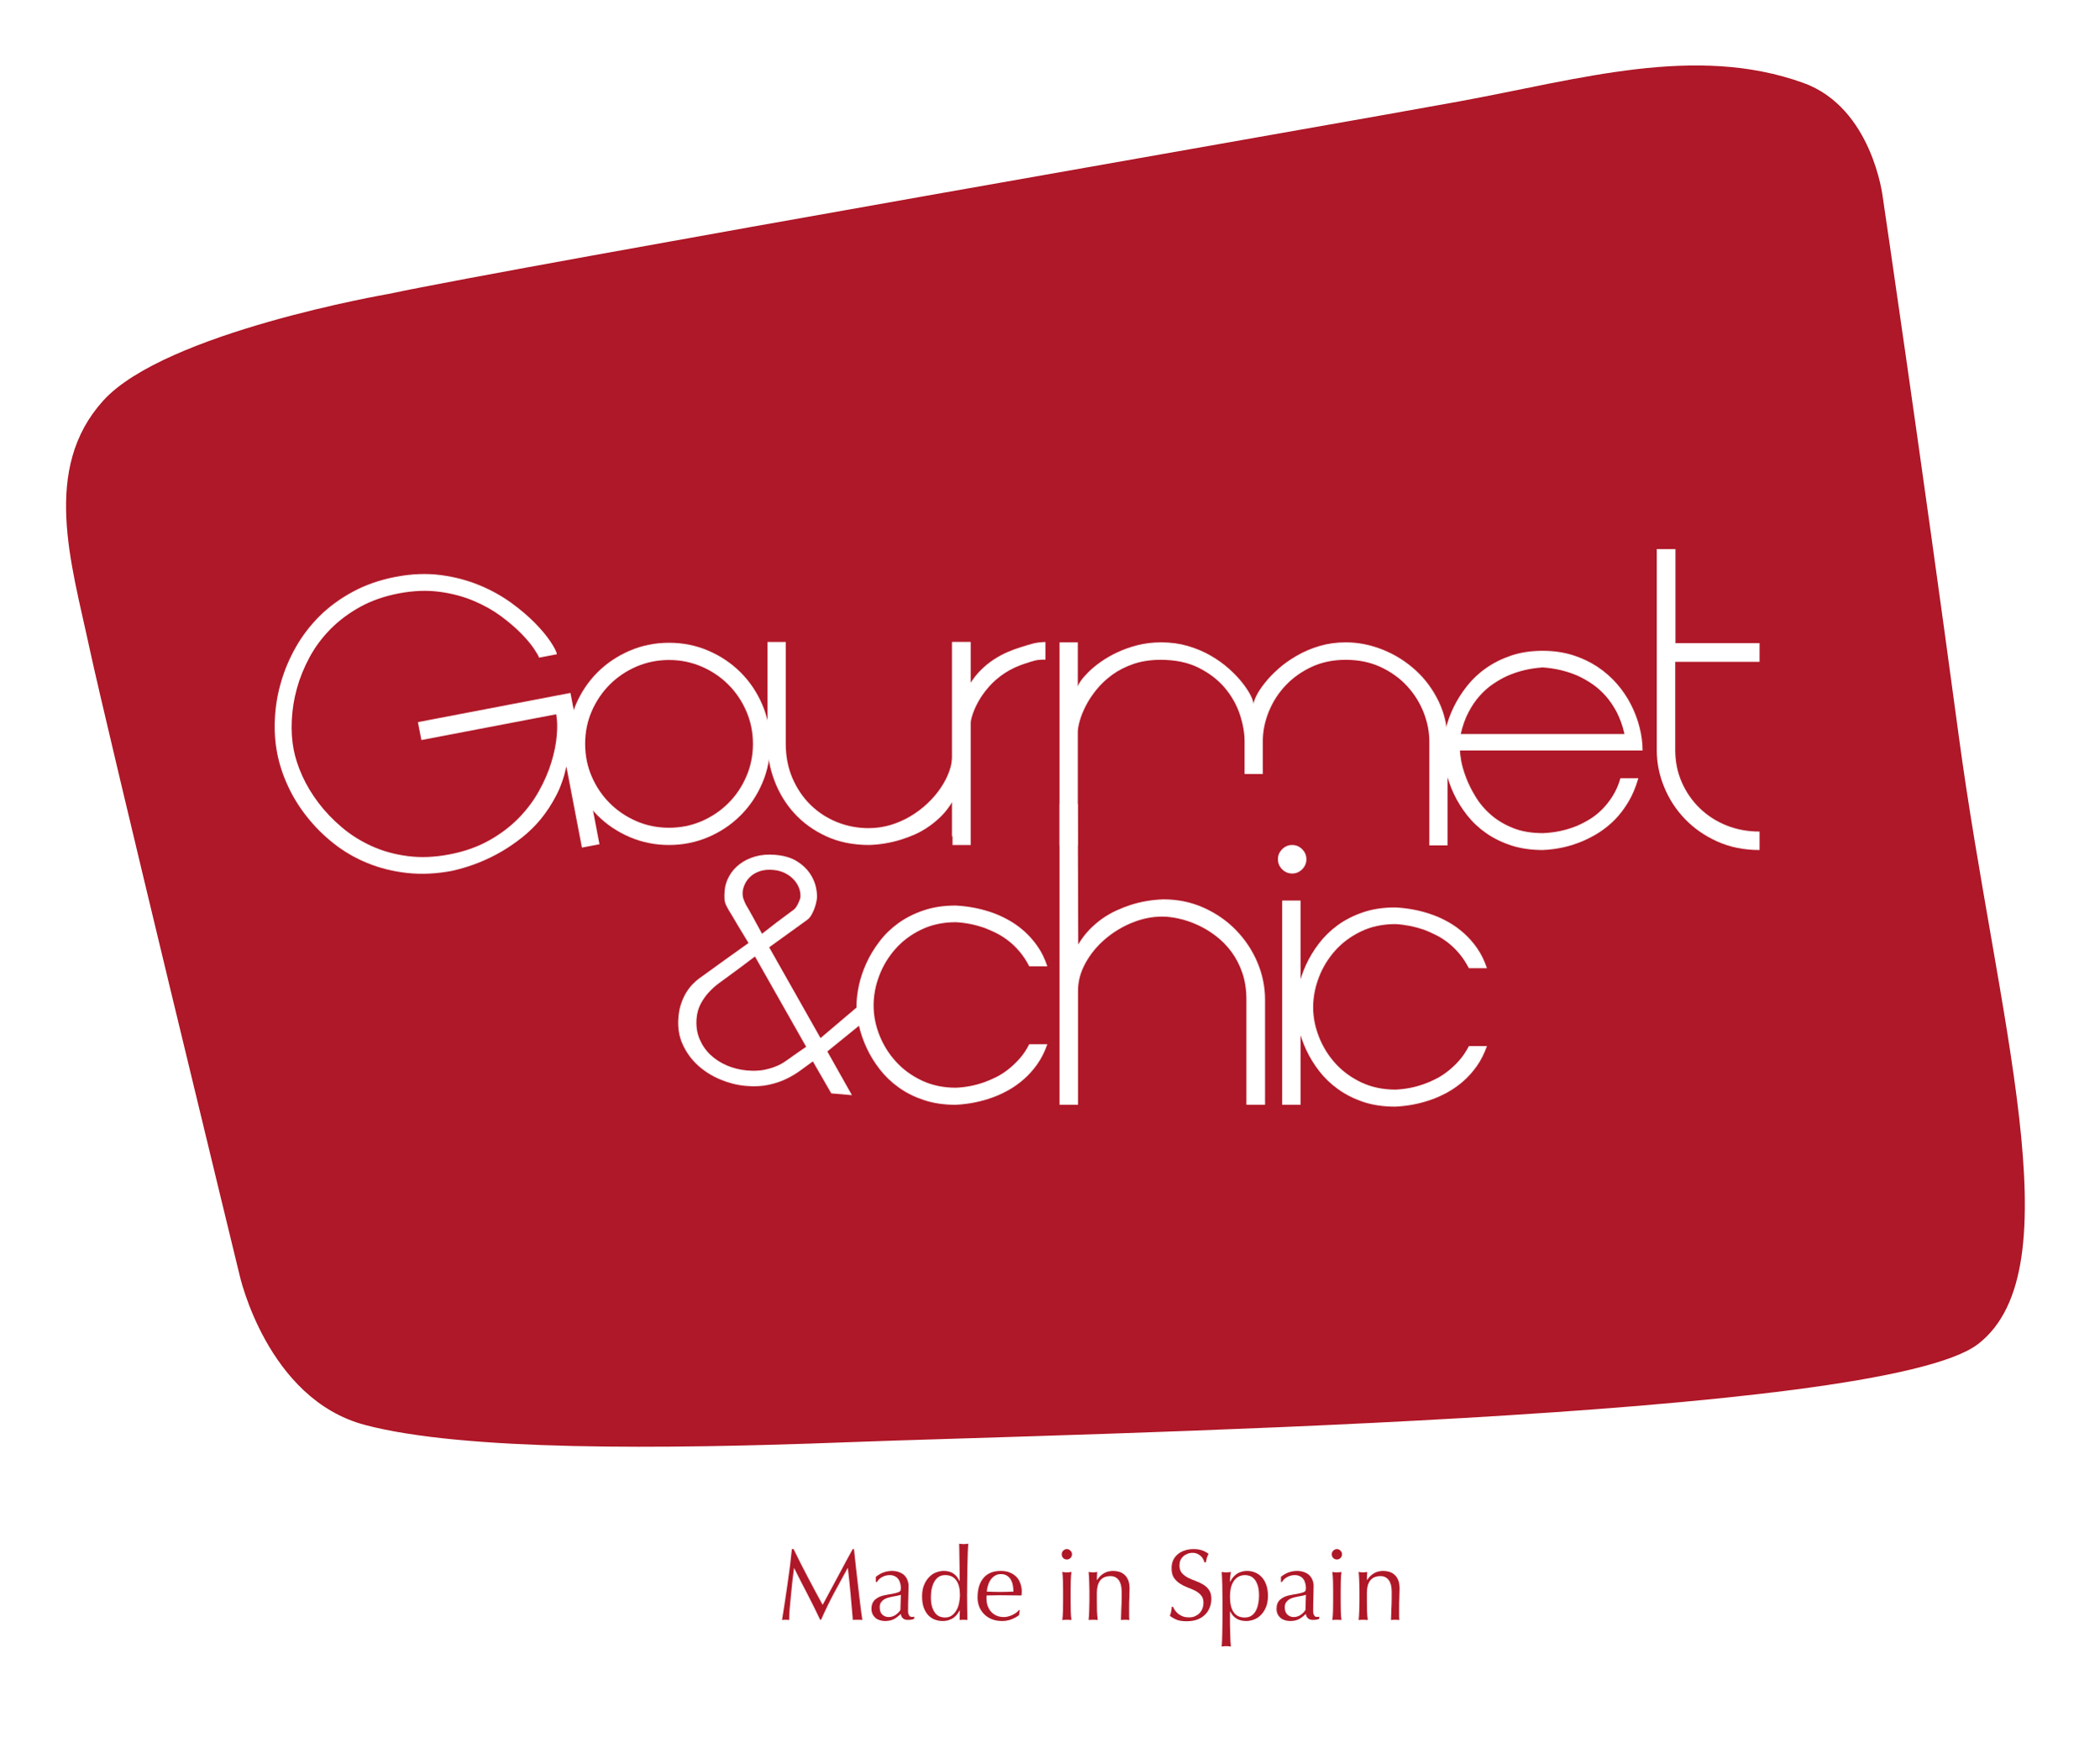
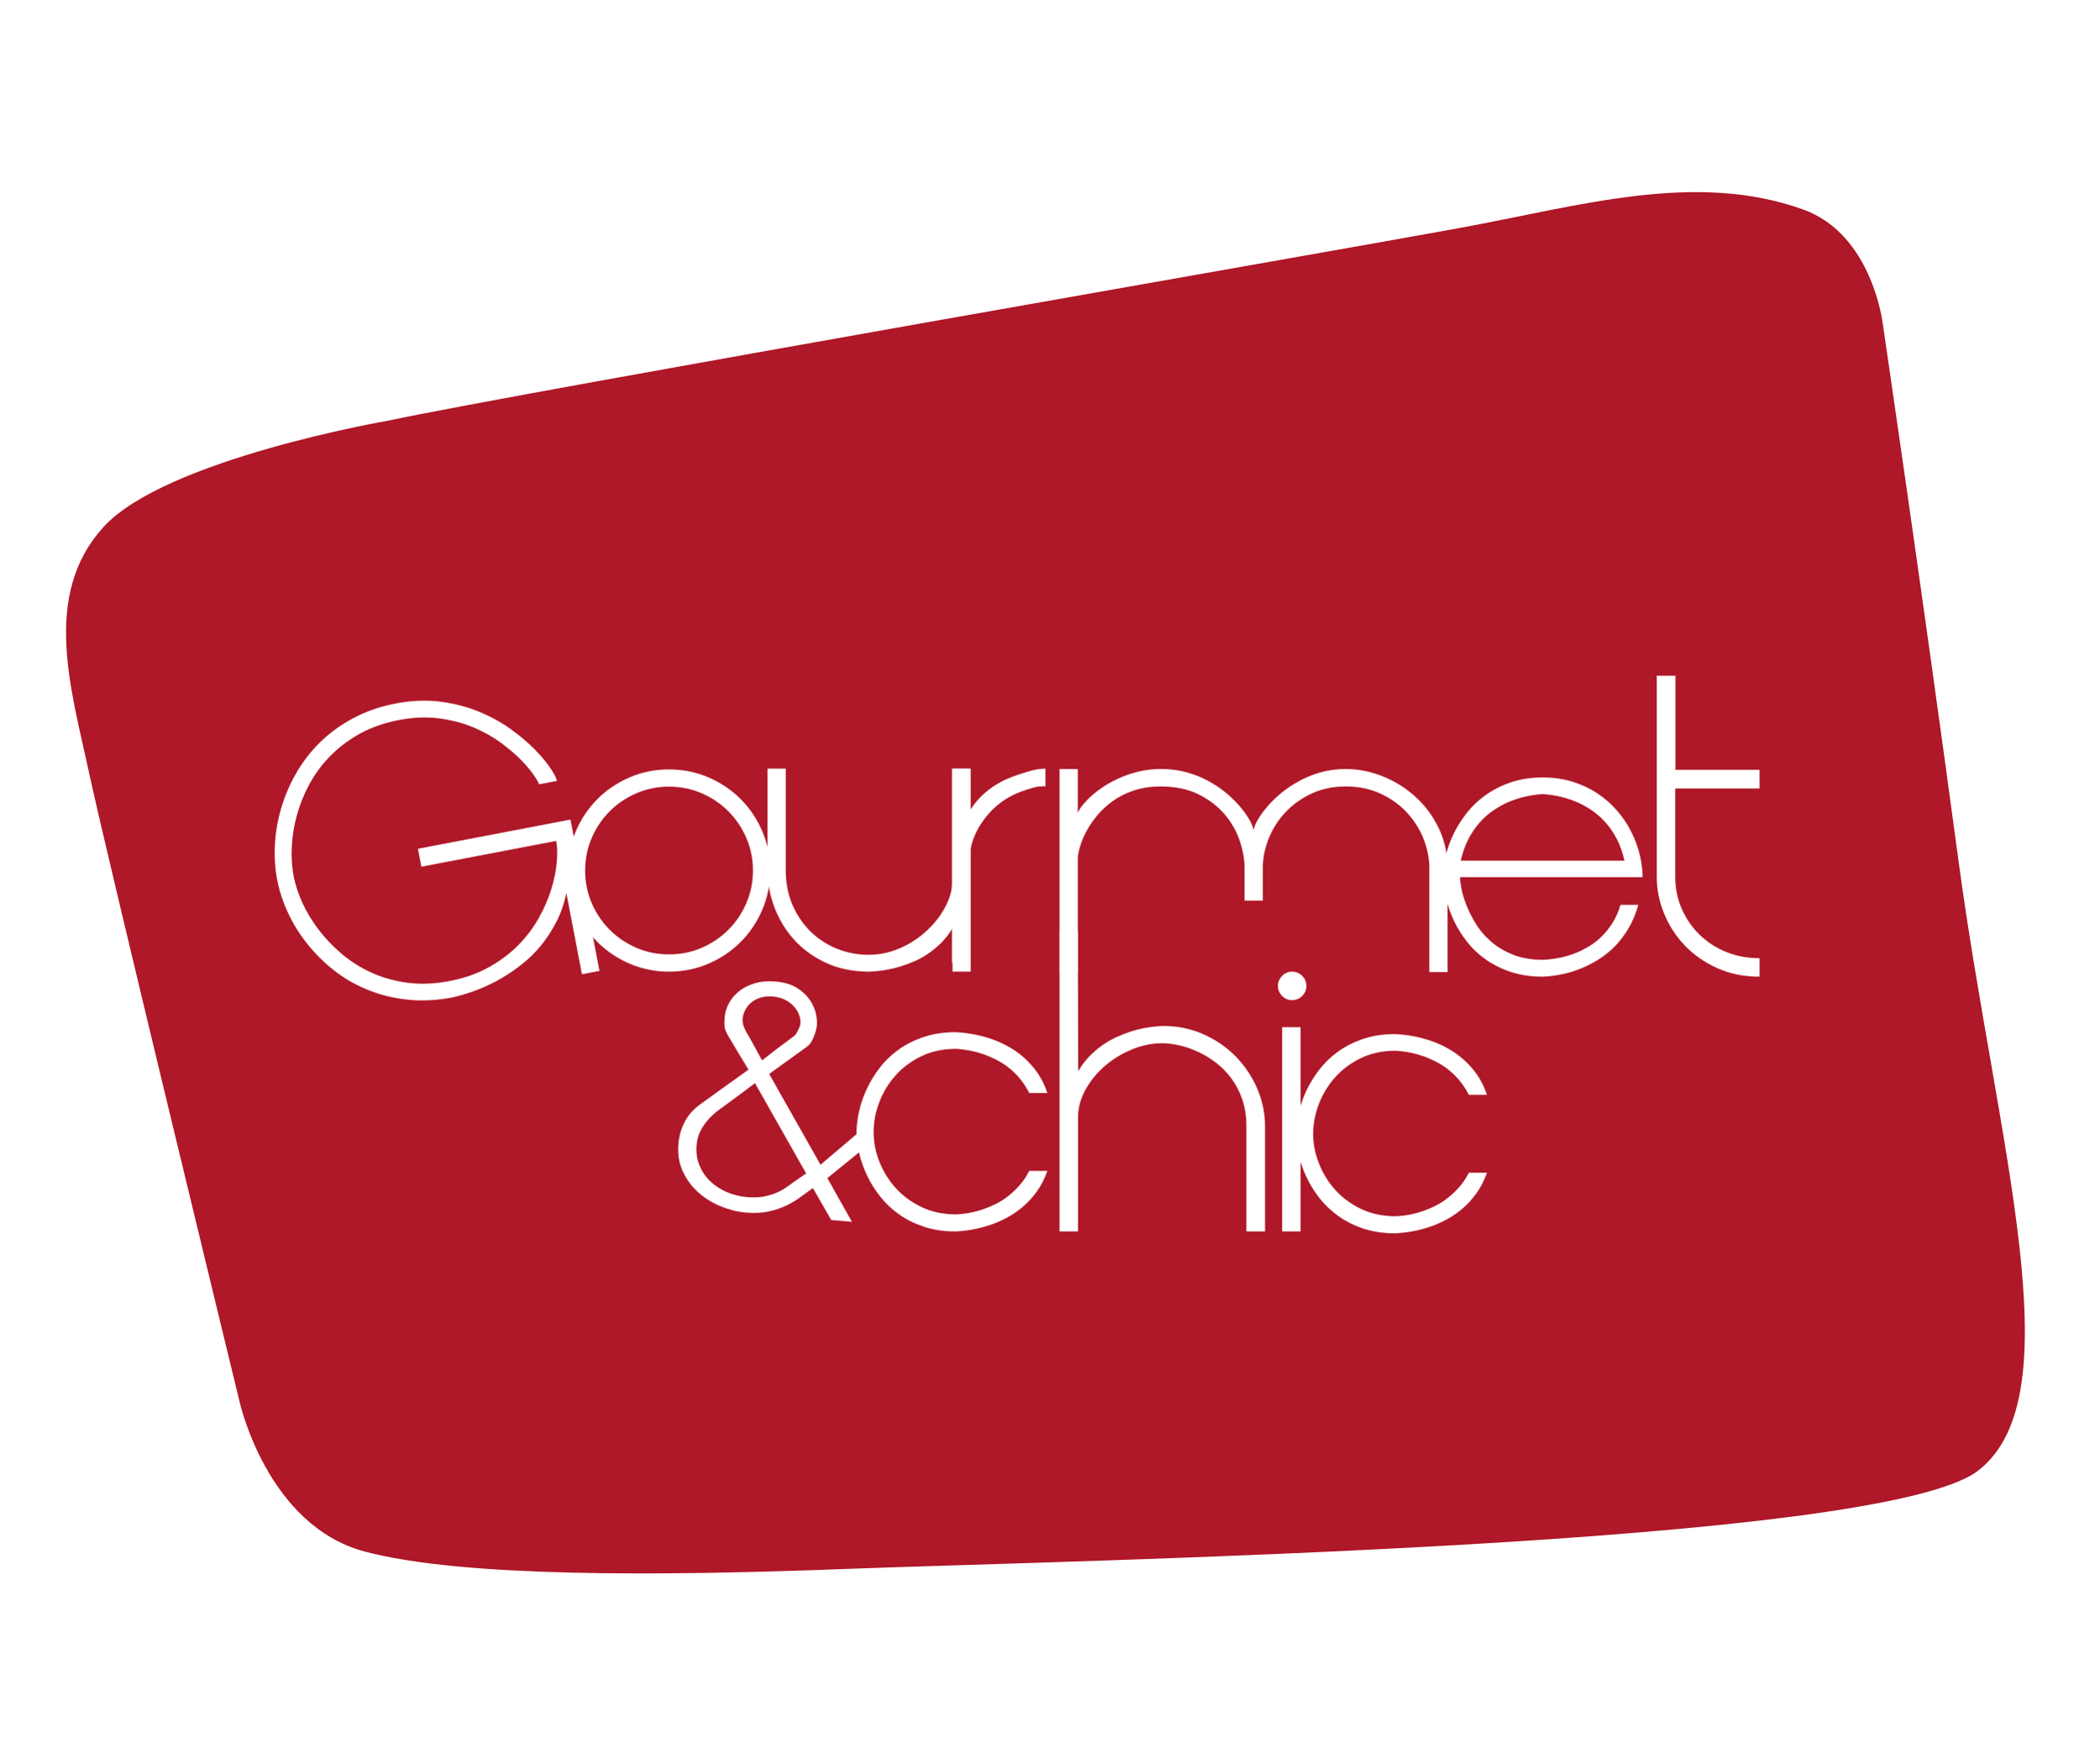
- <svg xmlns="http://www.w3.org/2000/svg" xmlns:xlink="http://www.w3.org/1999/xlink" width="290" height="240" viewBox="270 165 290 240">
-   <defs>
-     <g>
-       <g id="glyph-0-0">
-         <path d="M 2.266 -9.766 L 2.031 -9.766 C 1.957 -9.016 1.867 -8.227 1.766 -7.406 C 1.66 -6.582 1.547 -5.742 1.422 -4.891 C 1.305 -4.047 1.18 -3.203 1.047 -2.359 C 0.922 -1.523 0.797 -0.727 0.672 0.031 C 0.816 0.008 0.977 0 1.156 0 C 1.332 0 1.5 0.008 1.656 0.031 C 1.656 -0.344 1.676 -0.82 1.719 -1.406 C 1.77 -1.988 1.828 -2.609 1.891 -3.266 C 1.953 -3.922 2.02 -4.586 2.094 -5.266 C 2.176 -5.941 2.254 -6.566 2.328 -7.141 L 2.344 -7.141 C 2.957 -5.91 3.57 -4.707 4.188 -3.531 C 4.801 -2.352 5.383 -1.176 5.938 0 L 6.062 0 C 6.625 -1.27 7.211 -2.484 7.828 -3.641 C 8.453 -4.805 9.086 -5.973 9.734 -7.141 L 9.766 -7.141 C 9.91 -5.93 10.035 -4.742 10.141 -3.578 C 10.242 -2.41 10.348 -1.207 10.453 0.031 C 10.555 0.008 10.66 0 10.766 0 C 10.879 0 10.992 0 11.109 0 C 11.211 0 11.316 0 11.422 0 C 11.535 0 11.648 0.008 11.766 0.031 C 11.648 -0.738 11.547 -1.52 11.453 -2.312 C 11.359 -3.102 11.266 -3.898 11.172 -4.703 C 11.078 -5.516 10.984 -6.336 10.891 -7.172 C 10.805 -8.004 10.711 -8.867 10.609 -9.766 L 10.438 -9.766 C 10.195 -9.336 9.941 -8.875 9.672 -8.375 C 9.398 -7.883 9.129 -7.379 8.859 -6.859 C 8.586 -6.348 8.316 -5.844 8.047 -5.344 C 7.785 -4.844 7.535 -4.379 7.297 -3.953 C 7.066 -3.523 6.863 -3.145 6.688 -2.812 C 6.508 -2.488 6.375 -2.238 6.281 -2.062 C 5.562 -3.375 4.875 -4.656 4.219 -5.906 C 3.562 -7.156 2.91 -8.441 2.266 -9.766 Z M 2.266 -9.766 " />
-       </g>
-       <g id="glyph-0-1">
-         <path d="M 4.656 -3.453 L 4.594 -1.359 C 4.438 -1.098 4.211 -0.867 3.922 -0.672 C 3.629 -0.473 3.305 -0.375 2.953 -0.375 C 2.641 -0.375 2.359 -0.484 2.109 -0.703 C 1.859 -0.93 1.734 -1.266 1.734 -1.703 C 1.734 -1.961 1.781 -2.176 1.875 -2.344 C 1.977 -2.508 2.109 -2.648 2.266 -2.766 C 2.43 -2.879 2.617 -2.969 2.828 -3.031 C 3.035 -3.094 3.25 -3.145 3.469 -3.188 C 3.688 -3.238 3.898 -3.281 4.109 -3.312 C 4.316 -3.352 4.5 -3.398 4.656 -3.453 Z M 1.203 -5.938 L 1.203 -5.219 L 1.359 -5.219 C 1.516 -5.508 1.754 -5.738 2.078 -5.906 C 2.398 -6.082 2.75 -6.172 3.125 -6.172 C 3.395 -6.172 3.629 -6.117 3.828 -6.016 C 4.023 -5.922 4.18 -5.789 4.297 -5.625 C 4.422 -5.469 4.508 -5.281 4.562 -5.062 C 4.625 -4.852 4.656 -4.633 4.656 -4.406 C 4.656 -4.27 4.641 -4.156 4.609 -4.062 C 4.586 -3.969 4.508 -3.891 4.375 -3.828 C 4.238 -3.766 4.023 -3.703 3.734 -3.641 C 3.453 -3.578 3.062 -3.504 2.562 -3.422 C 1.945 -3.316 1.461 -3.109 1.109 -2.797 C 0.766 -2.492 0.594 -2.066 0.594 -1.516 C 0.594 -1.242 0.645 -1 0.75 -0.781 C 0.852 -0.57 0.988 -0.395 1.156 -0.25 C 1.332 -0.102 1.531 0 1.75 0.062 C 1.977 0.133 2.211 0.172 2.453 0.172 C 2.922 0.172 3.316 0.094 3.641 -0.062 C 3.973 -0.227 4.305 -0.477 4.641 -0.812 C 4.672 -0.57 4.766 -0.375 4.922 -0.219 C 5.078 -0.062 5.305 0.016 5.609 0.016 C 5.797 0.016 5.961 0.004 6.109 -0.016 C 6.266 -0.047 6.395 -0.086 6.5 -0.141 L 6.5 -0.453 C 6.457 -0.422 6.41 -0.398 6.359 -0.391 C 6.305 -0.391 6.254 -0.391 6.203 -0.391 C 6.066 -0.391 5.961 -0.422 5.891 -0.484 C 5.828 -0.555 5.773 -0.641 5.734 -0.734 C 5.691 -0.828 5.664 -0.938 5.656 -1.062 C 5.656 -1.195 5.656 -1.316 5.656 -1.422 C 5.656 -2.016 5.664 -2.57 5.688 -3.094 C 5.707 -3.625 5.719 -4.156 5.719 -4.688 C 5.719 -4.988 5.66 -5.27 5.547 -5.531 C 5.441 -5.789 5.289 -6.008 5.094 -6.188 C 4.895 -6.363 4.656 -6.5 4.375 -6.594 C 4.094 -6.695 3.785 -6.75 3.453 -6.75 C 3.078 -6.75 2.711 -6.691 2.359 -6.578 C 2.004 -6.473 1.617 -6.258 1.203 -5.938 Z M 1.203 -5.938 " />
-       </g>
-       <g id="glyph-0-2">
-         <path d="M 1.812 -3.141 C 1.812 -3.566 1.852 -3.961 1.938 -4.328 C 2.02 -4.691 2.141 -5.008 2.297 -5.281 C 2.461 -5.562 2.664 -5.781 2.906 -5.938 C 3.156 -6.094 3.453 -6.172 3.797 -6.172 C 4.461 -6.172 4.969 -5.93 5.312 -5.453 C 5.656 -4.984 5.828 -4.301 5.828 -3.406 C 5.828 -3.039 5.785 -2.672 5.703 -2.297 C 5.629 -1.922 5.504 -1.586 5.328 -1.297 C 5.16 -1.004 4.945 -0.766 4.688 -0.578 C 4.426 -0.398 4.113 -0.312 3.75 -0.312 C 3.52 -0.312 3.289 -0.352 3.062 -0.438 C 2.832 -0.52 2.625 -0.672 2.438 -0.891 C 2.258 -1.109 2.109 -1.398 1.984 -1.766 C 1.867 -2.129 1.812 -2.586 1.812 -3.141 Z M 5.812 -1.297 L 5.781 0.031 C 5.969 0.008 6.145 0 6.312 0 C 6.488 0 6.672 0.008 6.859 0.031 C 6.848 -0.508 6.836 -1.035 6.828 -1.547 C 6.816 -2.066 6.812 -2.645 6.812 -3.281 C 6.812 -3.883 6.816 -4.539 6.828 -5.25 C 6.836 -5.969 6.848 -6.664 6.859 -7.344 C 6.867 -8.031 6.883 -8.656 6.906 -9.219 C 6.926 -9.781 6.953 -10.211 6.984 -10.516 C 6.859 -10.492 6.742 -10.477 6.641 -10.469 C 6.547 -10.457 6.445 -10.453 6.344 -10.453 C 6.238 -10.453 6.133 -10.457 6.031 -10.469 C 5.938 -10.477 5.832 -10.492 5.719 -10.516 C 5.727 -10.297 5.734 -10.039 5.734 -9.75 C 5.742 -9.457 5.75 -9.145 5.75 -8.812 C 5.758 -8.488 5.766 -8.148 5.766 -7.797 C 5.773 -7.441 5.781 -7.082 5.781 -6.719 L 5.781 -5.359 L 5.75 -5.359 C 5.344 -6.285 4.625 -6.75 3.594 -6.75 C 3.227 -6.75 2.863 -6.676 2.5 -6.531 C 2.145 -6.395 1.828 -6.176 1.547 -5.875 C 1.266 -5.582 1.035 -5.219 0.859 -4.781 C 0.68 -4.344 0.594 -3.828 0.594 -3.234 C 0.594 -2.629 0.672 -2.109 0.828 -1.672 C 0.992 -1.234 1.207 -0.879 1.469 -0.609 C 1.738 -0.336 2.039 -0.141 2.375 -0.016 C 2.719 0.109 3.066 0.172 3.422 0.172 C 3.766 0.172 4.066 0.125 4.328 0.031 C 4.598 -0.062 4.828 -0.18 5.016 -0.328 C 5.203 -0.484 5.359 -0.645 5.484 -0.812 C 5.609 -0.988 5.711 -1.148 5.797 -1.297 Z M 5.812 -1.297 " />
-       </g>
-       <g id="glyph-0-3">
-         <path d="M 3.719 -6.312 C 4.082 -6.312 4.375 -6.227 4.594 -6.062 C 4.82 -5.906 5 -5.707 5.125 -5.469 C 5.25 -5.227 5.332 -4.969 5.375 -4.688 C 5.414 -4.406 5.438 -4.141 5.438 -3.891 C 5.145 -3.879 4.836 -3.867 4.516 -3.859 C 4.203 -3.848 3.891 -3.844 3.578 -3.844 C 3.273 -3.844 2.969 -3.848 2.656 -3.859 C 2.352 -3.867 2.055 -3.879 1.766 -3.891 C 1.785 -4.141 1.832 -4.406 1.906 -4.688 C 1.988 -4.977 2.102 -5.238 2.25 -5.469 C 2.406 -5.707 2.602 -5.906 2.844 -6.062 C 3.082 -6.227 3.375 -6.312 3.719 -6.312 Z M 0.484 -3.078 C 0.484 -2.609 0.566 -2.172 0.734 -1.766 C 0.898 -1.367 1.133 -1.023 1.438 -0.734 C 1.738 -0.441 2.094 -0.219 2.5 -0.062 C 2.914 0.094 3.379 0.172 3.891 0.172 C 4.336 0.172 4.766 0.094 5.172 -0.062 C 5.586 -0.227 5.938 -0.422 6.219 -0.641 L 6.312 -1.328 L 6.234 -1.375 C 6.117 -1.227 5.977 -1.094 5.812 -0.969 C 5.645 -0.852 5.469 -0.75 5.281 -0.656 C 5.094 -0.57 4.898 -0.504 4.703 -0.453 C 4.516 -0.398 4.328 -0.375 4.141 -0.375 C 3.742 -0.375 3.395 -0.441 3.094 -0.578 C 2.801 -0.711 2.551 -0.895 2.344 -1.125 C 2.145 -1.352 1.988 -1.625 1.875 -1.938 C 1.77 -2.258 1.719 -2.602 1.719 -2.969 L 1.719 -3.141 C 1.719 -3.234 1.723 -3.305 1.734 -3.359 C 2.047 -3.367 2.352 -3.375 2.656 -3.375 C 2.957 -3.383 3.258 -3.391 3.562 -3.391 C 4.07 -3.391 4.57 -3.383 5.062 -3.375 C 5.551 -3.375 6.051 -3.367 6.562 -3.359 C 6.57 -3.453 6.578 -3.539 6.578 -3.625 C 6.586 -3.719 6.594 -3.812 6.594 -3.906 C 6.594 -4.289 6.531 -4.656 6.406 -5 C 6.289 -5.352 6.113 -5.656 5.875 -5.906 C 5.633 -6.164 5.332 -6.367 4.969 -6.516 C 4.613 -6.672 4.188 -6.75 3.688 -6.75 C 2.645 -6.75 1.848 -6.422 1.297 -5.766 C 0.754 -5.117 0.484 -4.223 0.484 -3.078 Z M 0.484 -3.078 " />
-       </g>
-       <g id="glyph-0-4">
- </g>
-       <g id="glyph-0-5">
-         <path d="M 1.234 -9.047 C 1.234 -8.848 1.301 -8.676 1.438 -8.531 C 1.582 -8.395 1.75 -8.328 1.938 -8.328 C 2.133 -8.328 2.301 -8.395 2.438 -8.531 C 2.582 -8.676 2.656 -8.848 2.656 -9.047 C 2.656 -9.242 2.582 -9.41 2.438 -9.547 C 2.301 -9.691 2.133 -9.766 1.938 -9.766 C 1.75 -9.766 1.582 -9.691 1.438 -9.547 C 1.301 -9.41 1.234 -9.242 1.234 -9.047 Z M 1.422 -4 L 1.422 -2.547 C 1.422 -2.129 1.414 -1.688 1.406 -1.219 C 1.395 -0.758 1.363 -0.344 1.312 0.031 C 1.531 0.008 1.738 0 1.938 0 C 2.145 0 2.359 0.008 2.578 0.031 C 2.523 -0.344 2.492 -0.758 2.484 -1.219 C 2.473 -1.688 2.469 -2.129 2.469 -2.547 L 2.469 -4 C 2.469 -4.414 2.473 -4.852 2.484 -5.312 C 2.492 -5.781 2.523 -6.211 2.578 -6.609 C 2.316 -6.566 2.102 -6.547 1.938 -6.547 C 1.781 -6.547 1.57 -6.566 1.312 -6.609 C 1.363 -6.211 1.395 -5.781 1.406 -5.312 C 1.414 -4.852 1.422 -4.414 1.422 -4 Z M 1.422 -4 " />
-       </g>
-       <g id="glyph-0-6">
-         <path d="M 5.625 -3.906 L 5.625 -3.047 C 5.625 -2.504 5.609 -1.977 5.578 -1.469 C 5.555 -0.957 5.539 -0.457 5.531 0.031 C 5.707 0.008 5.895 0 6.094 0 C 6.301 0 6.5 0.008 6.688 0.031 C 6.676 -0.102 6.664 -0.238 6.656 -0.375 C 6.656 -0.52 6.656 -0.672 6.656 -0.828 L 6.656 -1.734 C 6.656 -2.211 6.664 -2.66 6.688 -3.078 C 6.707 -3.504 6.719 -3.922 6.719 -4.328 C 6.719 -4.805 6.648 -5.203 6.516 -5.516 C 6.379 -5.828 6.203 -6.07 5.984 -6.25 C 5.766 -6.438 5.52 -6.566 5.25 -6.641 C 4.988 -6.711 4.727 -6.75 4.469 -6.75 C 3.969 -6.75 3.535 -6.641 3.172 -6.422 C 2.805 -6.203 2.492 -5.895 2.234 -5.5 L 2.203 -5.5 C 2.203 -5.875 2.219 -6.242 2.25 -6.609 C 2.125 -6.598 2.016 -6.582 1.922 -6.562 C 1.836 -6.551 1.758 -6.547 1.688 -6.547 C 1.531 -6.547 1.32 -6.566 1.062 -6.609 C 1.102 -6.211 1.129 -5.781 1.141 -5.312 C 1.16 -4.852 1.172 -4.414 1.172 -4 L 1.172 -2.547 C 1.172 -2.129 1.16 -1.688 1.141 -1.219 C 1.129 -0.758 1.102 -0.344 1.062 0.031 C 1.281 0.008 1.488 0 1.688 0 C 1.895 0 2.109 0.008 2.328 0.031 C 2.273 -0.344 2.238 -0.758 2.219 -1.219 C 2.207 -1.688 2.203 -2.129 2.203 -2.547 L 2.203 -3.734 C 2.203 -4.461 2.352 -5.023 2.656 -5.422 C 2.969 -5.828 3.445 -6.031 4.094 -6.031 C 4.57 -6.031 4.945 -5.848 5.219 -5.484 C 5.488 -5.129 5.625 -4.602 5.625 -3.906 Z M 5.625 -3.906 " />
-       </g>
-       <g id="glyph-0-7">
-         <path d="M 1.062 -1.797 L 0.891 -1.797 C 0.867 -1.523 0.836 -1.301 0.797 -1.125 C 0.766 -0.945 0.707 -0.754 0.625 -0.547 C 0.875 -0.348 1.176 -0.172 1.531 -0.016 C 1.883 0.129 2.352 0.203 2.938 0.203 C 3.477 0.203 3.957 0.129 4.375 -0.016 C 4.801 -0.172 5.16 -0.391 5.453 -0.672 C 5.754 -0.961 5.977 -1.297 6.125 -1.672 C 6.281 -2.055 6.359 -2.461 6.359 -2.891 C 6.359 -3.398 6.25 -3.812 6.031 -4.125 C 5.812 -4.438 5.539 -4.688 5.219 -4.875 C 4.895 -5.07 4.539 -5.238 4.156 -5.375 C 3.781 -5.508 3.426 -5.66 3.094 -5.828 C 2.77 -6.004 2.5 -6.219 2.281 -6.469 C 2.062 -6.727 1.953 -7.078 1.953 -7.516 C 1.953 -7.766 1.992 -7.992 2.078 -8.203 C 2.172 -8.422 2.301 -8.602 2.469 -8.75 C 2.633 -8.906 2.828 -9.023 3.047 -9.109 C 3.266 -9.203 3.504 -9.25 3.766 -9.25 C 4.023 -9.25 4.25 -9.203 4.438 -9.109 C 4.625 -9.023 4.785 -8.914 4.922 -8.781 C 5.055 -8.656 5.16 -8.516 5.234 -8.359 C 5.316 -8.203 5.379 -8.055 5.422 -7.922 L 5.594 -7.922 C 5.645 -8.191 5.695 -8.414 5.75 -8.594 C 5.812 -8.77 5.883 -8.941 5.969 -9.109 C 5.688 -9.328 5.383 -9.488 5.062 -9.594 C 4.738 -9.707 4.352 -9.766 3.906 -9.766 C 3.438 -9.766 3.016 -9.695 2.641 -9.562 C 2.266 -9.438 1.941 -9.254 1.672 -9.016 C 1.41 -8.785 1.207 -8.508 1.062 -8.188 C 0.926 -7.863 0.859 -7.508 0.859 -7.125 C 0.859 -6.57 0.969 -6.129 1.188 -5.797 C 1.414 -5.473 1.691 -5.207 2.016 -5 C 2.336 -4.789 2.688 -4.613 3.062 -4.469 C 3.445 -4.332 3.801 -4.18 4.125 -4.016 C 4.445 -3.848 4.719 -3.633 4.938 -3.375 C 5.156 -3.125 5.266 -2.785 5.266 -2.359 C 5.266 -2.078 5.219 -1.812 5.125 -1.562 C 5.039 -1.32 4.91 -1.109 4.734 -0.922 C 4.555 -0.742 4.344 -0.598 4.094 -0.484 C 3.852 -0.379 3.578 -0.328 3.266 -0.328 C 2.973 -0.328 2.703 -0.367 2.453 -0.453 C 2.211 -0.547 2 -0.66 1.812 -0.797 C 1.633 -0.941 1.484 -1.098 1.359 -1.266 C 1.234 -1.441 1.133 -1.617 1.062 -1.797 Z M 1.062 -1.797 " />
-       </g>
-       <g id="glyph-0-8">
-         <path d="M 0.906 -2.547 L 0.906 -0.281 C 0.906 0.02 0.898 0.352 0.891 0.719 C 0.891 1.082 0.883 1.445 0.875 1.812 C 0.863 2.176 0.852 2.523 0.844 2.859 C 0.832 3.191 0.816 3.473 0.797 3.703 C 1.055 3.66 1.266 3.641 1.422 3.641 C 1.586 3.641 1.801 3.66 2.062 3.703 C 2.039 3.473 2.02 3.191 2 2.859 C 1.988 2.523 1.977 2.176 1.969 1.812 C 1.957 1.445 1.945 1.082 1.938 0.719 C 1.938 0.352 1.938 0.02 1.938 -0.281 L 1.938 -1.156 L 1.969 -1.156 C 2.406 -0.27 3.141 0.172 4.172 0.172 C 4.535 0.172 4.895 0.102 5.25 -0.031 C 5.613 -0.164 5.938 -0.379 6.219 -0.672 C 6.508 -0.961 6.742 -1.328 6.922 -1.766 C 7.098 -2.203 7.188 -2.719 7.188 -3.312 C 7.188 -3.906 7.102 -4.422 6.938 -4.859 C 6.781 -5.297 6.566 -5.648 6.297 -5.922 C 6.035 -6.203 5.727 -6.41 5.375 -6.547 C 5.031 -6.68 4.68 -6.75 4.328 -6.75 C 3.984 -6.75 3.676 -6.695 3.406 -6.594 C 3.133 -6.5 2.906 -6.375 2.719 -6.219 C 2.531 -6.062 2.375 -5.895 2.25 -5.719 C 2.125 -5.551 2.031 -5.395 1.969 -5.25 L 1.938 -5.25 C 1.938 -5.469 1.945 -5.688 1.969 -5.906 C 1.988 -6.133 2.02 -6.367 2.062 -6.609 C 1.801 -6.566 1.586 -6.547 1.422 -6.547 C 1.266 -6.547 1.055 -6.566 0.797 -6.609 C 0.816 -6.367 0.832 -6.082 0.844 -5.75 C 0.852 -5.414 0.863 -5.062 0.875 -4.688 C 0.883 -4.32 0.891 -3.953 0.891 -3.578 C 0.898 -3.203 0.906 -2.859 0.906 -2.547 Z M 5.953 -3.328 C 5.953 -2.91 5.91 -2.516 5.828 -2.141 C 5.754 -1.773 5.633 -1.453 5.469 -1.172 C 5.312 -0.898 5.109 -0.688 4.859 -0.531 C 4.609 -0.383 4.316 -0.312 3.984 -0.312 C 2.617 -0.312 1.938 -1.281 1.938 -3.219 C 1.938 -3.613 1.973 -3.988 2.047 -4.344 C 2.129 -4.707 2.254 -5.02 2.422 -5.281 C 2.586 -5.551 2.801 -5.766 3.062 -5.922 C 3.332 -6.086 3.656 -6.172 4.031 -6.172 C 4.25 -6.172 4.473 -6.129 4.703 -6.047 C 4.941 -5.961 5.148 -5.812 5.328 -5.594 C 5.516 -5.375 5.664 -5.082 5.781 -4.719 C 5.895 -4.352 5.953 -3.891 5.953 -3.328 Z M 5.953 -3.328 " />
-       </g>
-     </g>
-   </defs>
+ <svg xmlns="http://www.w3.org/2000/svg" width="290" height="240" viewBox="270 165 290 205">
  <path fill-rule="nonzero" fill="rgb(68.663%, 9.354%, 15.671%)" fill-opacity="1" d="M 323.707 205.605 C 323.707 205.605 292.84 210.906 284.281 220.332 C 275.715 229.758 279.859 242.867 282.301 254.27 C 284.734 265.676 303.09 341.156 303.09 341.156 C 303.09 341.156 306.852 358.289 320.406 361.887 C 333.961 365.484 361.492 365.258 386.66 364.293 C 419.305 363.051 529.906 361.102 543.301 350.688 C 556.695 340.273 545.844 305.512 540.617 266.773 C 535.367 227.852 530.098 192.168 530.098 192.168 C 530.098 192.168 528.652 179.875 519.121 176.449 C 504.195 171.09 488.418 175.918 471.605 179.008 C 454.797 182.105 341.559 201.789 323.707 205.605 " />
  <path fill-rule="nonzero" fill="rgb(100%, 100%, 100%)" fill-opacity="1" d="M 366.945 278.457 C 368.348 277.844 369.574 277.02 370.617 275.973 C 371.664 274.934 372.492 273.707 373.098 272.301 C 373.711 270.895 374.02 269.387 374.02 267.781 C 374.02 266.172 373.711 264.668 373.098 263.266 C 372.492 261.859 371.664 260.637 370.617 259.59 C 369.574 258.547 368.348 257.719 366.945 257.109 C 365.539 256.504 364.035 256.191 362.43 256.191 C 360.82 256.191 359.312 256.504 357.906 257.109 C 356.504 257.719 355.277 258.547 354.234 259.59 C 353.191 260.637 352.359 261.859 351.75 263.266 C 351.141 264.668 350.836 266.172 350.836 267.781 C 350.836 269.387 351.141 270.895 351.75 272.301 C 352.359 273.707 353.191 274.934 354.234 275.973 C 355.277 277.02 356.504 277.844 357.906 278.457 C 359.312 279.066 360.82 279.371 362.43 279.371 C 364.035 279.371 365.539 279.066 366.945 278.457 M 349.551 262.348 C 350.277 260.648 351.277 259.164 352.543 257.898 C 353.809 256.637 355.293 255.637 356.996 254.906 C 358.695 254.176 360.504 253.812 362.43 253.812 C 364.348 253.812 366.16 254.176 367.859 254.906 C 369.559 255.637 371.043 256.637 372.309 257.898 C 373.574 259.164 374.574 260.648 375.305 262.348 C 376.035 264.051 376.398 265.863 376.398 267.781 C 376.398 269.703 376.035 271.516 375.305 273.215 C 374.574 274.918 373.574 276.402 372.309 277.668 C 371.043 278.934 369.559 279.93 367.859 280.66 C 366.16 281.387 364.348 281.754 362.43 281.754 C 360.504 281.754 358.695 281.387 356.996 280.66 C 355.293 279.93 353.809 278.934 352.543 277.668 C 351.277 276.402 350.277 274.918 349.551 273.215 C 348.82 271.516 348.457 269.703 348.457 267.781 C 348.457 265.863 348.82 264.051 349.551 262.348 " />
  <path fill-rule="nonzero" fill="rgb(100%, 100%, 100%)" fill-opacity="1" d="M 412.195 298.523 C 411.809 297.766 411.375 297.098 410.883 296.516 C 410.395 295.934 409.875 295.426 409.328 295.004 C 408.785 294.578 408.223 294.219 407.652 293.934 C 407.078 293.648 406.523 293.406 405.988 293.199 C 404.711 292.758 403.398 292.496 402.055 292.422 C 400.277 292.422 398.684 292.766 397.27 293.449 C 395.855 294.129 394.664 295.027 393.695 296.125 C 392.723 297.227 391.977 298.457 391.461 299.828 C 390.941 301.195 390.688 302.562 390.688 303.93 C 390.688 305.297 390.953 306.66 391.488 308.02 C 392.027 309.375 392.781 310.598 393.762 311.676 C 394.742 312.758 395.934 313.629 397.34 314.297 C 398.746 314.961 400.316 315.293 402.055 315.293 C 403.383 315.238 404.676 314.992 405.93 314.551 C 406.465 314.363 407.02 314.125 407.598 313.84 C 408.168 313.555 408.727 313.199 409.273 312.773 C 409.816 312.348 410.344 311.848 410.855 311.277 C 411.363 310.703 411.809 310.035 412.195 309.281 L 414.691 309.281 C 414.324 310.332 413.859 311.258 413.293 312.055 C 412.73 312.848 412.117 313.535 411.449 314.117 C 410.785 314.699 410.094 315.191 409.367 315.605 C 408.648 316.008 407.938 316.34 407.238 316.598 C 405.59 317.211 403.855 317.562 402.023 317.652 C 400.398 317.652 398.934 317.434 397.633 317 C 396.328 316.566 395.168 315.988 394.152 315.254 C 393.133 314.523 392.262 313.688 391.535 312.746 C 390.801 311.805 390.199 310.82 389.73 309.809 C 389.258 308.793 388.906 307.773 388.676 306.758 C 388.445 305.742 388.328 304.809 388.328 303.957 C 388.328 303.109 388.438 302.168 388.66 301.141 C 388.883 300.117 389.227 299.098 389.691 298.082 C 390.152 297.062 390.746 296.078 391.477 295.117 C 392.203 294.148 393.078 293.301 394.094 292.562 C 395.113 291.828 396.277 291.23 397.59 290.793 C 398.898 290.344 400.379 290.121 402.023 290.121 C 403.867 290.219 405.629 290.566 407.293 291.176 C 407.996 291.438 408.703 291.77 409.426 292.176 C 410.145 292.582 410.836 293.082 411.508 293.672 C 412.168 294.266 412.781 294.957 413.336 295.75 C 413.891 296.547 414.344 297.469 414.691 298.523 Z M 412.195 298.523 " />
  <path fill-rule="nonzero" fill="rgb(100%, 100%, 100%)" fill-opacity="1" d="M 418.898 276.066 L 418.957 295.5 C 419.418 294.73 419.934 294.039 420.508 293.449 C 421.078 292.859 421.688 292.344 422.324 291.895 C 422.961 291.453 423.609 291.086 424.262 290.793 C 424.918 290.492 425.562 290.242 426.191 290.039 C 427.633 289.578 429.137 289.32 430.707 289.266 C 432.723 289.266 434.59 289.652 436.312 290.43 C 438.027 291.203 439.512 292.234 440.758 293.52 C 442.008 294.809 442.988 296.277 443.699 297.938 C 444.406 299.605 444.766 301.32 444.766 303.094 L 444.766 317.652 L 442.191 317.652 L 442.191 303.094 C 442.191 301.73 441.996 300.496 441.621 299.395 C 441.238 298.297 440.73 297.32 440.094 296.473 C 439.453 295.621 438.73 294.895 437.918 294.281 C 437.102 293.668 436.27 293.172 435.406 292.785 C 434.547 292.398 433.699 292.109 432.859 291.926 C 432.016 291.742 431.254 291.648 430.57 291.648 C 429.145 291.648 427.742 291.938 426.359 292.508 C 424.969 293.082 423.727 293.844 422.629 294.797 C 421.527 295.746 420.633 296.84 419.953 298.082 C 419.27 299.32 418.926 300.605 418.926 301.934 L 418.926 317.652 L 416.375 317.652 L 416.375 276.066 Z M 418.898 276.066 " />
  <path fill-rule="nonzero" fill="rgb(100%, 100%, 100%)" fill-opacity="1" d="M 447.129 317.652 L 449.68 317.652 L 449.68 289.426 L 447.129 289.426 Z M 448.516 285.695 C 447.977 285.695 447.516 285.496 447.129 285.113 C 446.742 284.719 446.547 284.258 446.547 283.723 C 446.547 283.188 446.742 282.727 447.129 282.34 C 447.516 281.949 447.977 281.754 448.516 281.754 C 449.051 281.754 449.512 281.949 449.898 282.34 C 450.289 282.727 450.48 283.188 450.48 283.723 C 450.48 284.258 450.289 284.719 449.898 285.113 C 449.512 285.496 449.051 285.695 448.516 285.695 " />
  <path fill-rule="nonzero" fill="rgb(100%, 100%, 100%)" fill-opacity="1" d="M 344.465 255.871 C 344.43 255.688 344.207 255.289 343.793 254.676 C 343.387 254.059 342.801 253.355 342.039 252.566 C 341.277 251.781 340.34 250.98 339.234 250.152 C 338.129 249.332 336.859 248.621 335.441 248.02 C 334.016 247.418 332.434 246.996 330.695 246.766 C 328.957 246.535 327.078 246.609 325.062 246.996 C 323.07 247.379 321.293 248.004 319.734 248.863 C 318.18 249.727 316.82 250.746 315.66 251.918 C 314.5 253.094 313.543 254.379 312.777 255.789 C 312.012 257.199 311.426 258.633 311.02 260.102 C 310.613 261.574 310.379 263.035 310.309 264.492 C 310.234 265.941 310.324 267.293 310.562 268.543 C 310.785 269.707 311.184 270.926 311.754 272.199 C 312.332 273.473 313.074 274.715 313.977 275.906 C 314.883 277.109 315.953 278.234 317.176 279.273 C 318.398 280.316 319.781 281.191 321.305 281.887 C 322.828 282.582 324.492 283.051 326.301 283.285 C 328.105 283.527 330.043 283.449 332.113 283.051 C 334.164 282.656 335.977 282.02 337.559 281.129 C 339.141 280.246 340.496 279.215 341.641 278.051 C 342.781 276.879 343.719 275.629 344.461 274.289 C 345.203 272.953 345.773 271.633 346.172 270.32 C 346.57 269.016 346.82 267.781 346.918 266.617 C 347.02 265.465 346.988 264.488 346.836 263.691 L 328.211 267.254 L 327.734 264.777 L 348.809 260.742 L 352.816 281.652 L 350.391 282.113 L 348.242 270.902 C 347.926 272.391 347.457 273.734 346.828 274.938 C 346.203 276.137 345.492 277.219 344.703 278.184 C 343.906 279.141 343.047 279.984 342.133 280.707 C 341.219 281.43 340.312 282.055 339.418 282.582 C 337.305 283.836 335.004 284.742 332.516 285.316 C 330.32 285.734 328.238 285.836 326.27 285.621 C 324.293 285.406 322.457 284.949 320.758 284.25 C 319.047 283.551 317.492 282.648 316.102 281.543 C 314.703 280.438 313.473 279.211 312.406 277.859 C 311.336 276.516 310.457 275.086 309.766 273.582 C 309.07 272.078 308.578 270.562 308.285 269.039 C 307.992 267.516 307.891 265.918 307.977 264.242 C 308.059 262.57 308.34 260.902 308.824 259.242 C 309.305 257.578 309.988 255.965 310.875 254.402 C 311.762 252.84 312.859 251.41 314.16 250.113 C 315.465 248.824 316.996 247.703 318.75 246.758 C 320.508 245.805 322.484 245.121 324.68 244.699 C 326.879 244.281 328.945 244.203 330.891 244.457 C 332.828 244.715 334.609 245.184 336.242 245.863 C 337.863 246.535 339.32 247.348 340.617 248.285 C 341.902 249.223 343.004 250.16 343.918 251.094 C 344.828 252.031 345.547 252.891 346.062 253.676 C 346.582 254.461 346.875 255.031 346.941 255.398 Z M 344.465 255.871 " />
  <path fill-rule="nonzero" fill="rgb(100%, 100%, 100%)" fill-opacity="1" d="M 378.551 253.699 L 378.551 267.727 C 378.551 269.48 378.859 271.082 379.477 272.523 C 380.098 273.961 380.938 275.199 381.988 276.223 C 383.043 277.25 384.262 278.039 385.648 278.598 C 387.035 279.152 388.488 279.426 390 279.426 C 391.055 279.426 392.07 279.277 393.051 278.984 C 394.027 278.688 394.949 278.281 395.809 277.762 C 396.668 277.246 397.449 276.656 398.152 275.988 C 398.855 275.32 399.461 274.613 399.969 273.852 C 400.477 273.098 400.871 272.332 401.145 271.559 C 401.422 270.777 401.559 270.031 401.559 269.312 L 401.559 253.699 L 404.109 253.699 L 404.109 281.754 L 401.59 281.754 L 401.59 275.738 C 401.145 276.496 400.641 277.16 400.066 277.738 C 399.488 278.312 398.895 278.809 398.277 279.23 C 397.656 279.66 397.023 280.016 396.375 280.301 C 395.73 280.586 395.102 280.82 394.488 281.008 C 393.066 281.453 391.602 281.699 390.086 281.754 C 387.848 281.754 385.855 281.348 384.105 280.535 C 382.363 279.727 380.895 278.656 379.699 277.336 C 378.508 276.012 377.602 274.512 376.973 272.828 C 376.344 271.145 376.027 269.445 376.027 267.727 L 376.027 253.699 Z M 378.551 253.699 " />
  <path fill-rule="nonzero" fill="rgb(100%, 100%, 100%)" fill-opacity="1" d="M 403.98 253.727 L 403.98 259.523 C 404.422 258.801 404.926 258.164 405.477 257.609 C 406.031 257.055 406.621 256.566 407.25 256.152 C 407.875 255.738 408.512 255.395 409.148 255.113 C 409.793 254.836 410.41 254.609 411.023 254.422 C 412.445 253.996 412.934 253.754 414.43 253.703 L 414.43 256.141 C 413.062 256.141 412.805 256.312 411.715 256.652 C 410.625 256.996 409.66 257.445 408.816 257.996 C 407.977 258.551 407.25 259.176 406.641 259.867 C 406.031 260.562 405.531 261.258 405.145 261.961 C 404.758 262.664 404.473 263.332 404.285 263.969 C 404.102 264.609 404.008 265.152 404.008 265.594 L 404.008 280.562 L 401.512 280.562 L 401.512 253.727 Z M 403.98 253.727 " />
  <path fill-rule="nonzero" fill="rgb(100%, 100%, 100%)" fill-opacity="1" d="M 416.375 253.754 L 418.898 253.754 L 418.898 259.941 C 418.898 259.773 419.023 259.5 419.273 259.133 C 419.523 258.762 419.879 258.352 420.344 257.887 C 420.801 257.422 421.371 256.953 422.043 256.473 C 422.719 255.992 423.484 255.543 424.344 255.141 C 425.207 254.734 426.141 254.402 427.16 254.141 C 428.176 253.887 429.266 253.754 430.434 253.754 C 431.762 253.754 433 253.93 434.145 254.266 C 435.289 254.609 436.336 255.051 437.281 255.602 C 438.219 256.145 439.062 256.75 439.801 257.414 C 440.539 258.082 441.16 258.73 441.656 259.371 C 442.156 260.008 442.531 260.586 442.797 261.117 C 443.051 261.641 443.184 262.043 443.184 262.32 C 443.184 262.043 443.316 261.637 443.586 261.102 C 443.855 260.566 444.242 259.977 444.754 259.344 C 445.254 258.703 445.883 258.055 446.617 257.402 C 447.359 256.742 448.199 256.145 449.145 255.602 C 450.086 255.051 451.125 254.609 452.262 254.266 C 453.398 253.93 454.613 253.754 455.906 253.754 C 457.645 253.754 459.355 254.094 461.039 254.77 C 462.719 255.441 464.223 256.387 465.555 257.598 C 466.887 258.805 467.957 260.258 468.77 261.945 C 469.582 263.637 469.988 265.512 469.988 267.559 L 469.988 281.812 L 467.465 281.812 L 467.465 267.48 C 467.465 266.129 467.203 264.781 466.68 263.445 C 466.152 262.105 465.395 260.895 464.406 259.812 C 463.418 258.73 462.203 257.852 460.773 257.18 C 459.34 256.504 457.719 256.168 455.906 256.168 C 454.168 256.168 452.602 256.492 451.195 257.148 C 449.789 257.805 448.59 258.668 447.59 259.727 C 446.59 260.793 445.82 262 445.277 263.348 C 444.73 264.695 444.457 266.066 444.457 267.449 L 444.457 271.941 L 441.938 271.941 L 441.938 267.422 C 441.938 266.242 441.711 264.984 441.27 263.668 C 440.824 262.348 440.129 261.133 439.191 260.02 C 438.25 258.91 437.047 257.992 435.586 257.262 C 434.129 256.531 432.379 256.168 430.348 256.168 C 428.961 256.168 427.711 256.359 426.602 256.734 C 425.496 257.117 424.52 257.609 423.68 258.219 C 422.84 258.828 422.117 259.508 421.504 260.258 C 420.895 261.004 420.402 261.75 420.023 262.488 C 419.641 263.227 419.359 263.926 419.176 264.582 C 418.988 265.238 418.898 265.77 418.898 266.18 L 418.898 281.812 L 416.375 281.812 Z M 416.375 253.754 " />
  <path fill-rule="nonzero" fill="rgb(100%, 100%, 100%)" fill-opacity="1" d="M 494.426 266.422 C 494.168 265.277 493.805 264.27 493.348 263.387 C 492.883 262.512 492.363 261.754 491.793 261.121 C 491.219 260.48 490.602 259.941 489.949 259.496 C 489.297 259.051 488.641 258.684 487.996 258.387 C 486.48 257.723 484.855 257.336 483.121 257.219 C 481.379 257.336 479.754 257.723 478.238 258.387 C 477.59 258.684 476.938 259.051 476.285 259.496 C 475.625 259.941 475.012 260.48 474.441 261.121 C 473.867 261.754 473.352 262.512 472.891 263.387 C 472.422 264.27 472.066 265.277 471.805 266.422 Z M 471.695 268.699 C 471.695 268.996 471.758 269.48 471.875 270.156 C 471.992 270.828 472.223 271.594 472.543 272.445 C 472.863 273.293 473.297 274.168 473.848 275.074 C 474.387 275.98 475.086 276.809 475.938 277.555 C 476.789 278.305 477.809 278.918 479.004 279.402 C 480.191 279.883 481.582 280.117 483.176 280.117 C 484.781 280.047 486.289 279.734 487.691 279.176 C 488.285 278.938 488.883 278.637 489.492 278.273 C 490.105 277.922 490.684 277.469 491.238 276.93 C 491.793 276.395 492.297 275.762 492.766 275.031 C 493.227 274.305 493.598 273.469 493.871 272.523 L 496.34 272.523 C 495.988 273.762 495.531 274.855 494.969 275.793 C 494.402 276.738 493.781 277.555 493.098 278.254 C 492.414 278.941 491.691 279.527 490.938 280.012 C 490.18 280.488 489.43 280.887 488.691 281.203 C 486.973 281.941 485.121 282.359 483.148 282.449 C 481.555 282.449 480.109 282.242 478.816 281.828 C 477.523 281.41 476.363 280.844 475.344 280.137 C 474.316 279.422 473.434 278.598 472.691 277.652 C 471.953 276.711 471.336 275.727 470.848 274.688 C 470.363 273.648 469.996 272.594 469.758 271.516 C 469.512 270.438 469.395 269.402 469.395 268.422 C 469.395 267.609 469.512 266.707 469.742 265.719 C 469.969 264.727 470.328 263.734 470.809 262.738 C 471.289 261.742 471.898 260.77 472.637 259.828 C 473.375 258.887 474.25 258.051 475.273 257.336 C 476.285 256.613 477.449 256.031 478.746 255.586 C 480.055 255.145 481.508 254.922 483.121 254.922 C 484.613 254.922 485.996 255.121 487.266 255.516 C 488.531 255.914 489.668 256.453 490.684 257.125 C 491.703 257.801 492.602 258.594 493.391 259.496 C 494.172 260.402 494.824 261.363 495.344 262.395 C 495.859 263.418 496.258 264.473 496.523 265.551 C 496.793 266.637 496.926 267.684 496.926 268.699 Z M 471.695 268.699 " />
  <path fill-rule="nonzero" fill="rgb(100%, 100%, 100%)" fill-opacity="1" d="M 501.465 240.867 L 501.465 253.867 L 513.082 253.867 L 513.082 256.445 L 501.438 256.445 L 501.438 268.645 C 501.438 270.23 501.738 271.715 502.34 273.078 C 502.941 274.449 503.762 275.641 504.809 276.656 C 505.848 277.672 507.074 278.469 508.492 279.043 C 509.906 279.613 511.438 279.898 513.082 279.898 L 513.082 282.449 C 510.938 282.449 508.992 282.059 507.25 281.273 C 505.5 280.488 504.008 279.445 502.77 278.152 C 501.531 276.859 500.574 275.387 499.902 273.73 C 499.223 272.078 498.887 270.395 498.887 268.668 L 498.887 240.867 Z M 501.465 240.867 " />
  <path fill-rule="nonzero" fill="rgb(100%, 100%, 100%)" fill-opacity="1" d="M 377.316 292.43 C 377.871 292.004 378.324 291.668 378.684 291.41 C 379.094 291.105 379.414 290.867 379.648 290.695 C 379.77 290.609 379.887 290.484 379.992 290.32 C 380.098 290.156 380.191 289.992 380.273 289.816 C 380.355 289.645 380.426 289.48 380.48 289.328 C 380.535 289.176 380.562 289.059 380.574 288.969 C 380.609 288.562 380.551 288.141 380.395 287.723 C 380.242 287.297 379.996 286.906 379.668 286.547 C 379.344 286.191 378.941 285.887 378.457 285.645 C 377.98 285.402 377.434 285.254 376.82 285.199 C 376.125 285.141 375.523 285.195 375.004 285.363 C 374.484 285.535 374.059 285.773 373.715 286.078 C 373.367 286.387 373.109 286.734 372.922 287.121 C 372.734 287.508 372.629 287.875 372.598 288.23 C 372.57 288.559 372.602 288.867 372.691 289.156 C 372.785 289.441 372.91 289.738 373.066 290.039 C 373.152 290.176 373.293 290.41 373.48 290.742 C 373.637 291.023 373.863 291.43 374.148 291.949 C 374.441 292.473 374.812 293.16 375.273 294.016 C 376.078 293.391 376.762 292.855 377.316 292.43 M 369.273 300.887 C 368.785 301.25 368.328 301.668 367.902 302.133 C 367.477 302.594 367.109 303.125 366.801 303.703 C 366.488 304.285 366.301 304.961 366.234 305.715 C 366.148 306.719 366.277 307.652 366.617 308.496 C 366.965 309.348 367.453 310.078 368.102 310.703 C 368.75 311.328 369.516 311.828 370.398 312.211 C 371.285 312.586 372.219 312.82 373.195 312.906 C 374.059 312.98 374.816 312.953 375.469 312.84 C 376.125 312.711 376.688 312.555 377.16 312.355 C 377.637 312.164 378.035 311.957 378.344 311.742 C 378.652 311.523 378.91 311.352 379.102 311.223 L 379.66 310.82 C 379.859 310.684 380.094 310.516 380.371 310.324 C 380.648 310.133 380.98 309.906 381.371 309.637 L 374.297 297.16 C 373.812 297.535 373.355 297.879 372.914 298.203 C 372.48 298.523 372.09 298.812 371.754 299.07 C 371.359 299.371 370.992 299.633 370.652 299.879 C 370.227 300.184 369.766 300.52 369.273 300.887 M 384.297 310.281 L 387.695 316.324 L 384.84 316.074 L 382.297 311.656 C 381.777 312.027 381.227 312.43 380.637 312.867 C 380.051 313.305 379.391 313.699 378.656 314.062 C 377.922 314.418 377.098 314.699 376.176 314.895 C 375.258 315.094 374.211 315.145 373.035 315.043 C 371.859 314.941 370.688 314.645 369.527 314.164 C 368.367 313.684 367.34 313.035 366.441 312.23 C 365.543 311.418 364.832 310.449 364.316 309.32 C 363.793 308.191 363.602 306.922 363.727 305.512 C 363.781 304.875 363.898 304.273 364.082 303.723 C 364.262 303.176 364.484 302.676 364.746 302.23 C 365.012 301.789 365.305 301.395 365.625 301.051 C 365.949 300.707 366.281 300.414 366.621 300.168 L 367.98 299.191 C 368.496 298.82 369.191 298.32 370.055 297.691 C 370.922 297.07 372.035 296.27 373.406 295.297 C 372.793 294.297 372.297 293.477 371.918 292.844 C 371.539 292.207 371.25 291.719 371.047 291.367 C 370.781 290.957 370.602 290.648 370.5 290.438 C 370.254 290.031 370.117 289.637 370.09 289.273 C 370.062 288.906 370.074 288.492 370.113 288.035 C 370.172 287.355 370.375 286.695 370.734 286.059 C 371.09 285.418 371.566 284.871 372.172 284.406 C 372.766 283.945 373.488 283.59 374.328 283.344 C 375.168 283.105 376.102 283.027 377.129 283.117 C 378.336 283.223 379.328 283.52 380.094 284 C 380.863 284.484 381.453 285.043 381.879 285.668 C 382.297 286.293 382.574 286.918 382.715 287.555 C 382.848 288.191 382.898 288.715 382.863 289.129 C 382.855 289.227 382.82 289.41 382.766 289.668 C 382.707 289.93 382.625 290.215 382.52 290.52 C 382.406 290.828 382.266 291.125 382.102 291.418 C 381.93 291.711 381.73 291.945 381.5 292.109 L 380.621 292.746 C 380.262 293 379.734 293.379 379.043 293.883 C 378.348 294.391 377.418 295.062 376.262 295.891 L 383.355 308.434 L 390.809 302.109 L 388.797 306.629 Z M 384.297 310.281 " />
  <path fill-rule="nonzero" fill="rgb(100%, 100%, 100%)" fill-opacity="1" d="M 472.93 298.781 C 472.535 298.027 472.098 297.355 471.609 296.77 C 471.121 296.191 470.602 295.691 470.059 295.262 C 469.512 294.836 468.953 294.48 468.379 294.195 C 467.805 293.906 467.254 293.664 466.719 293.461 C 465.438 293.02 464.129 292.758 462.781 292.684 C 461.004 292.684 459.41 293.027 458 293.711 C 456.582 294.395 455.391 295.289 454.422 296.383 C 453.449 297.488 452.707 298.719 452.188 300.086 C 451.672 301.453 451.414 302.82 451.414 304.188 C 451.414 305.555 451.684 306.918 452.223 308.277 C 452.758 309.637 453.508 310.855 454.492 311.938 C 455.469 313.02 456.664 313.891 458.066 314.559 C 459.469 315.219 461.047 315.555 462.781 315.555 C 464.113 315.5 465.406 315.25 466.66 314.809 C 467.203 314.625 467.75 314.391 468.324 314.098 C 468.895 313.812 469.453 313.461 469.996 313.031 C 470.543 312.609 471.078 312.109 471.582 311.535 C 472.094 310.965 472.535 310.297 472.93 309.539 L 475.426 309.539 C 475.047 310.594 474.586 311.52 474.02 312.312 C 473.453 313.105 472.848 313.793 472.176 314.379 C 471.512 314.961 470.816 315.453 470.098 315.863 C 469.375 316.266 468.668 316.598 467.965 316.859 C 466.324 317.469 464.582 317.82 462.754 317.91 C 461.129 317.91 459.664 317.695 458.359 317.262 C 457.055 316.824 455.898 316.242 454.879 315.512 C 453.863 314.785 452.992 313.949 452.258 313.004 C 451.527 312.062 450.926 311.082 450.457 310.066 C 449.984 309.055 449.637 308.035 449.406 307.016 C 449.172 306 449.059 305.066 449.059 304.215 C 449.059 303.367 449.168 302.43 449.391 301.402 C 449.613 300.379 449.953 299.359 450.414 298.34 C 450.879 297.32 451.477 296.332 452.203 295.375 C 452.934 294.414 453.809 293.562 454.824 292.82 C 455.84 292.086 457.004 291.492 458.316 291.051 C 459.633 290.602 461.109 290.383 462.754 290.383 C 464.602 290.477 466.359 290.824 468.02 291.438 C 468.723 291.695 469.434 292.027 470.152 292.434 C 470.879 292.844 471.566 293.344 472.234 293.934 C 472.902 294.523 473.508 295.219 474.066 296.008 C 474.617 296.805 475.074 297.727 475.426 298.781 Z M 472.93 298.781 " />
-   <g fill="rgb(68.663%, 9.354%, 15.671%)" fill-opacity="1">
-     <use xlink:href="#glyph-0-0" x="377.367" y="388.808" />
-     <use xlink:href="#glyph-0-1" x="389.798" y="388.808" />
-     <use xlink:href="#glyph-0-2" x="396.79" y="388.808" />
-     <use xlink:href="#glyph-0-3" x="404.564" y="388.808" />
-     <use xlink:href="#glyph-0-4" x="411.556" y="388.808" />
-     <use xlink:href="#glyph-0-5" x="415.443" y="388.808" />
-     <use xlink:href="#glyph-0-6" x="419.331" y="388.808" />
-     <use xlink:href="#glyph-0-4" x="427.105" y="388.808" />
-     <use xlink:href="#glyph-0-7" x="430.992" y="388.808" />
-     <use xlink:href="#glyph-0-8" x="437.984" y="388.808" />
-     <use xlink:href="#glyph-0-1" x="445.759" y="388.808" />
-     <use xlink:href="#glyph-0-5" x="452.75" y="388.808" />
-     <use xlink:href="#glyph-0-6" x="456.637" y="388.808" />
-   </g>
</svg>
